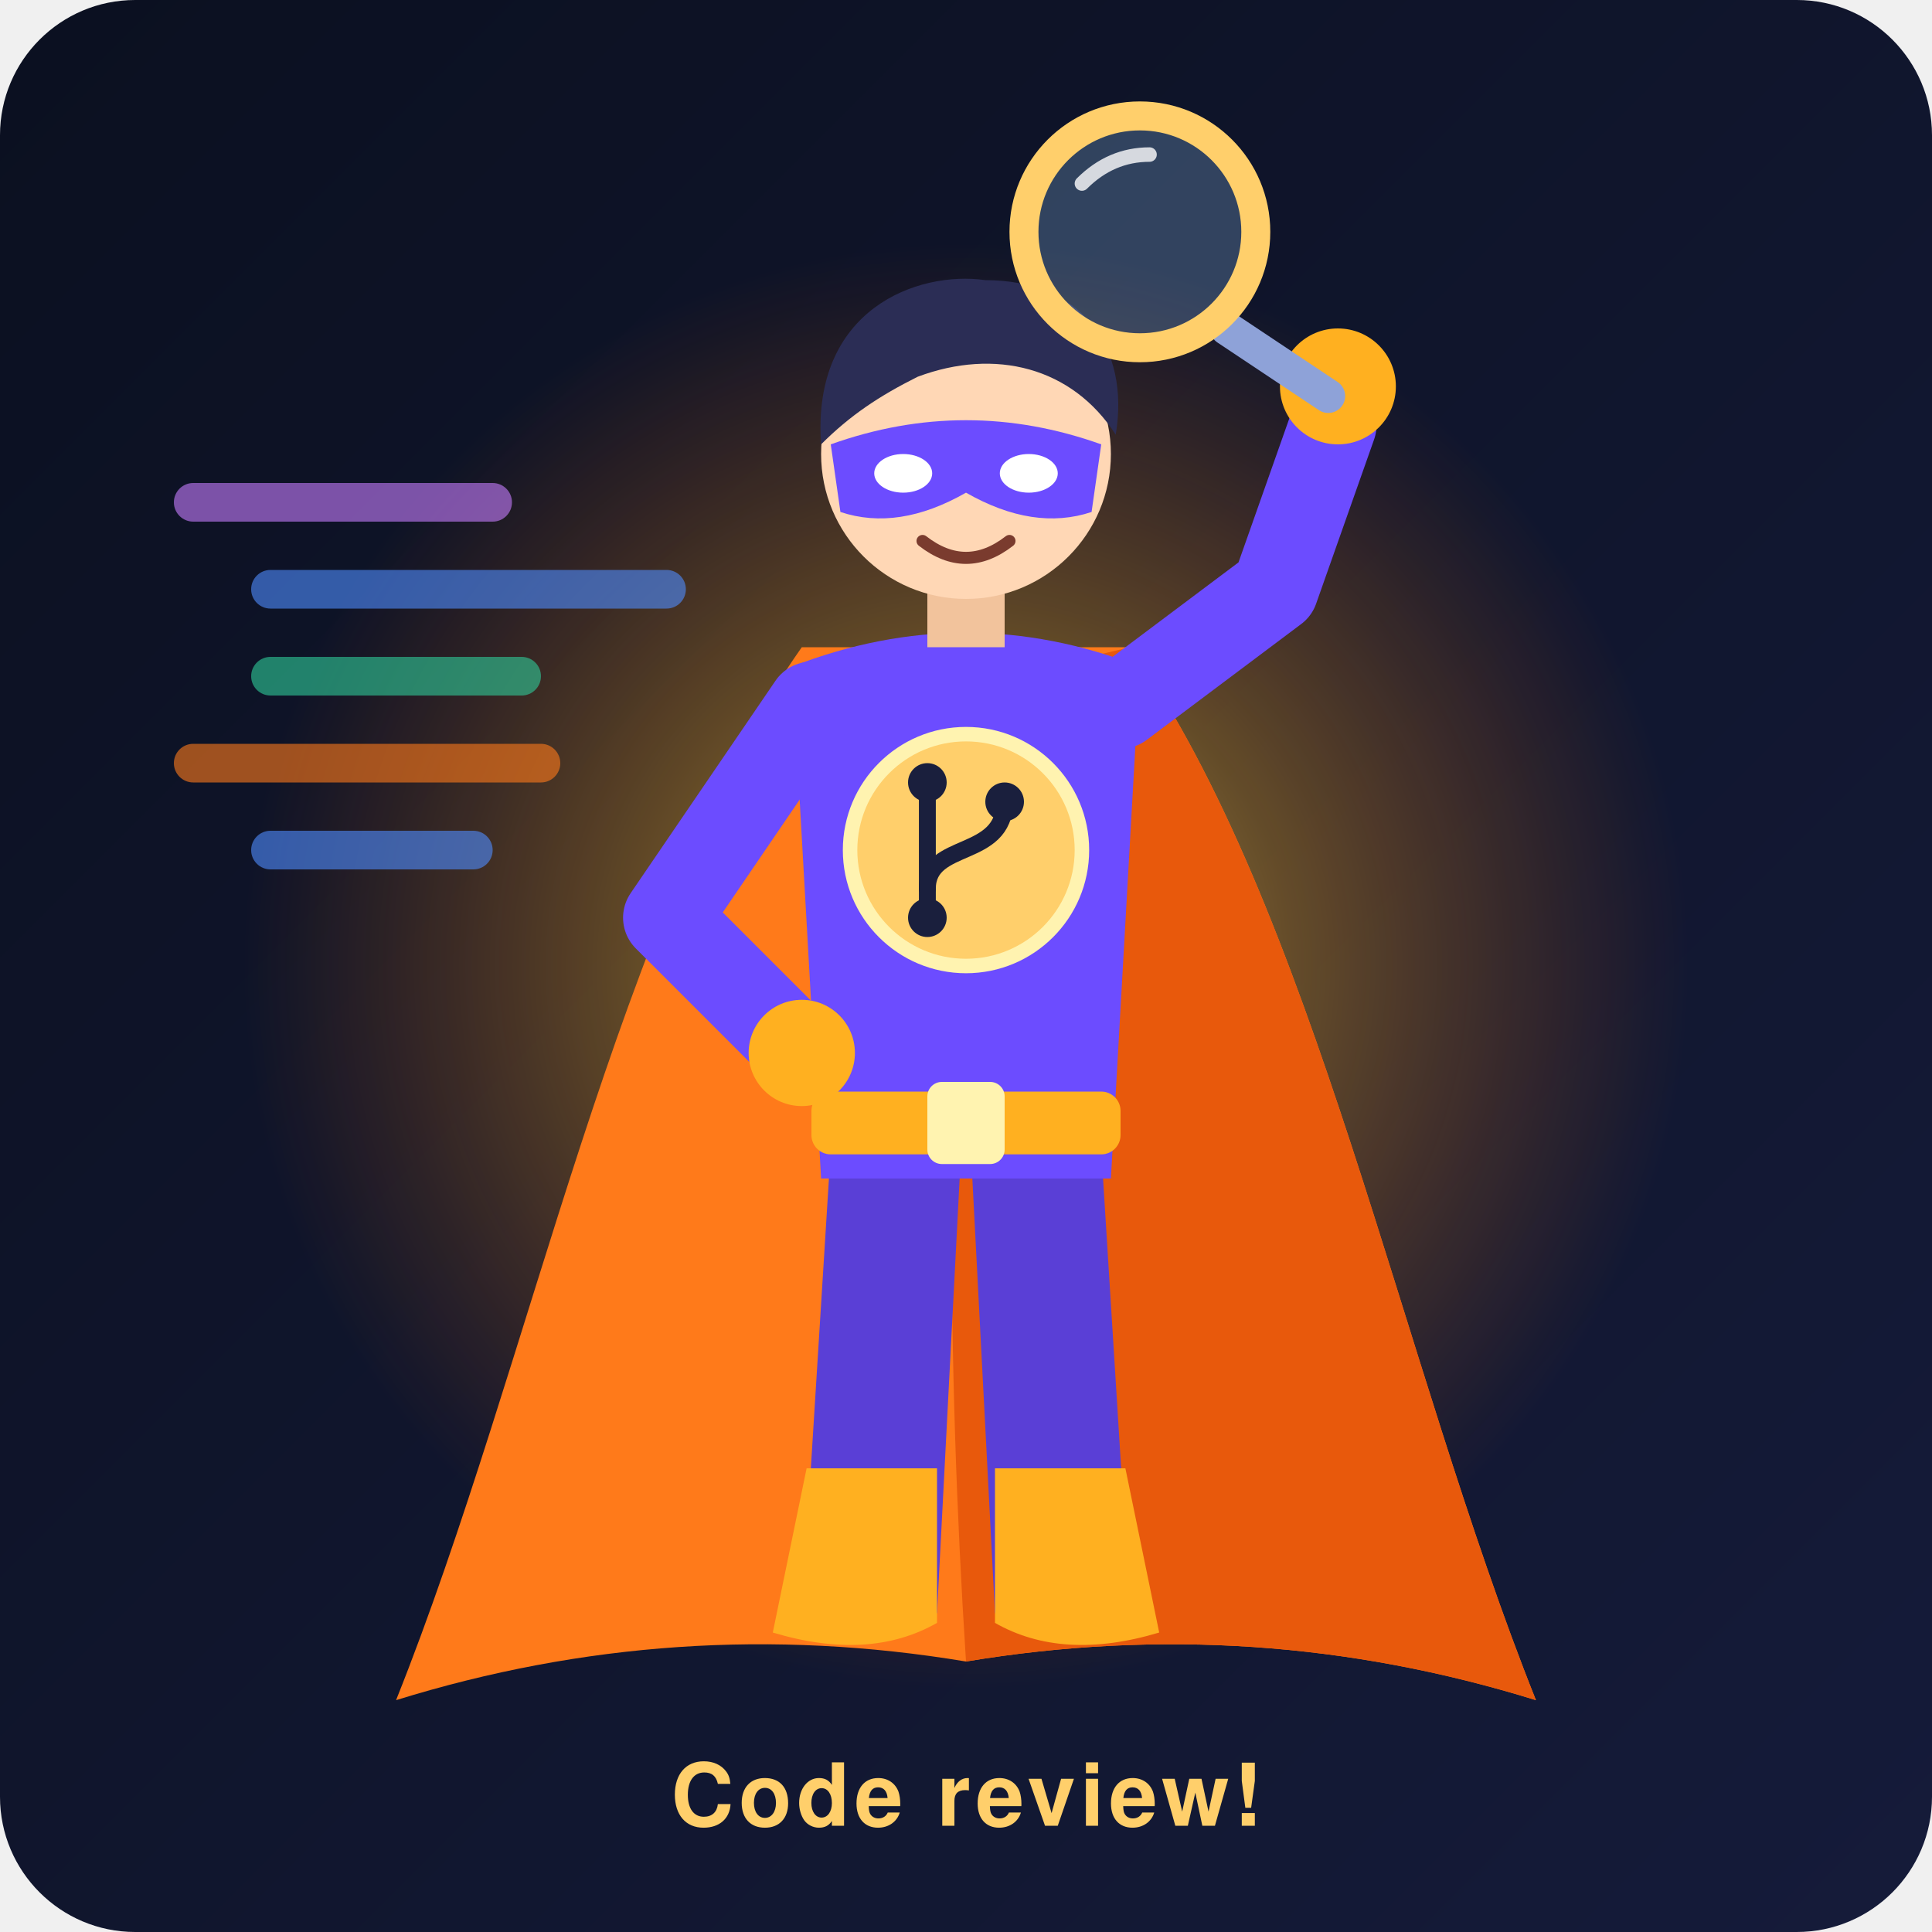
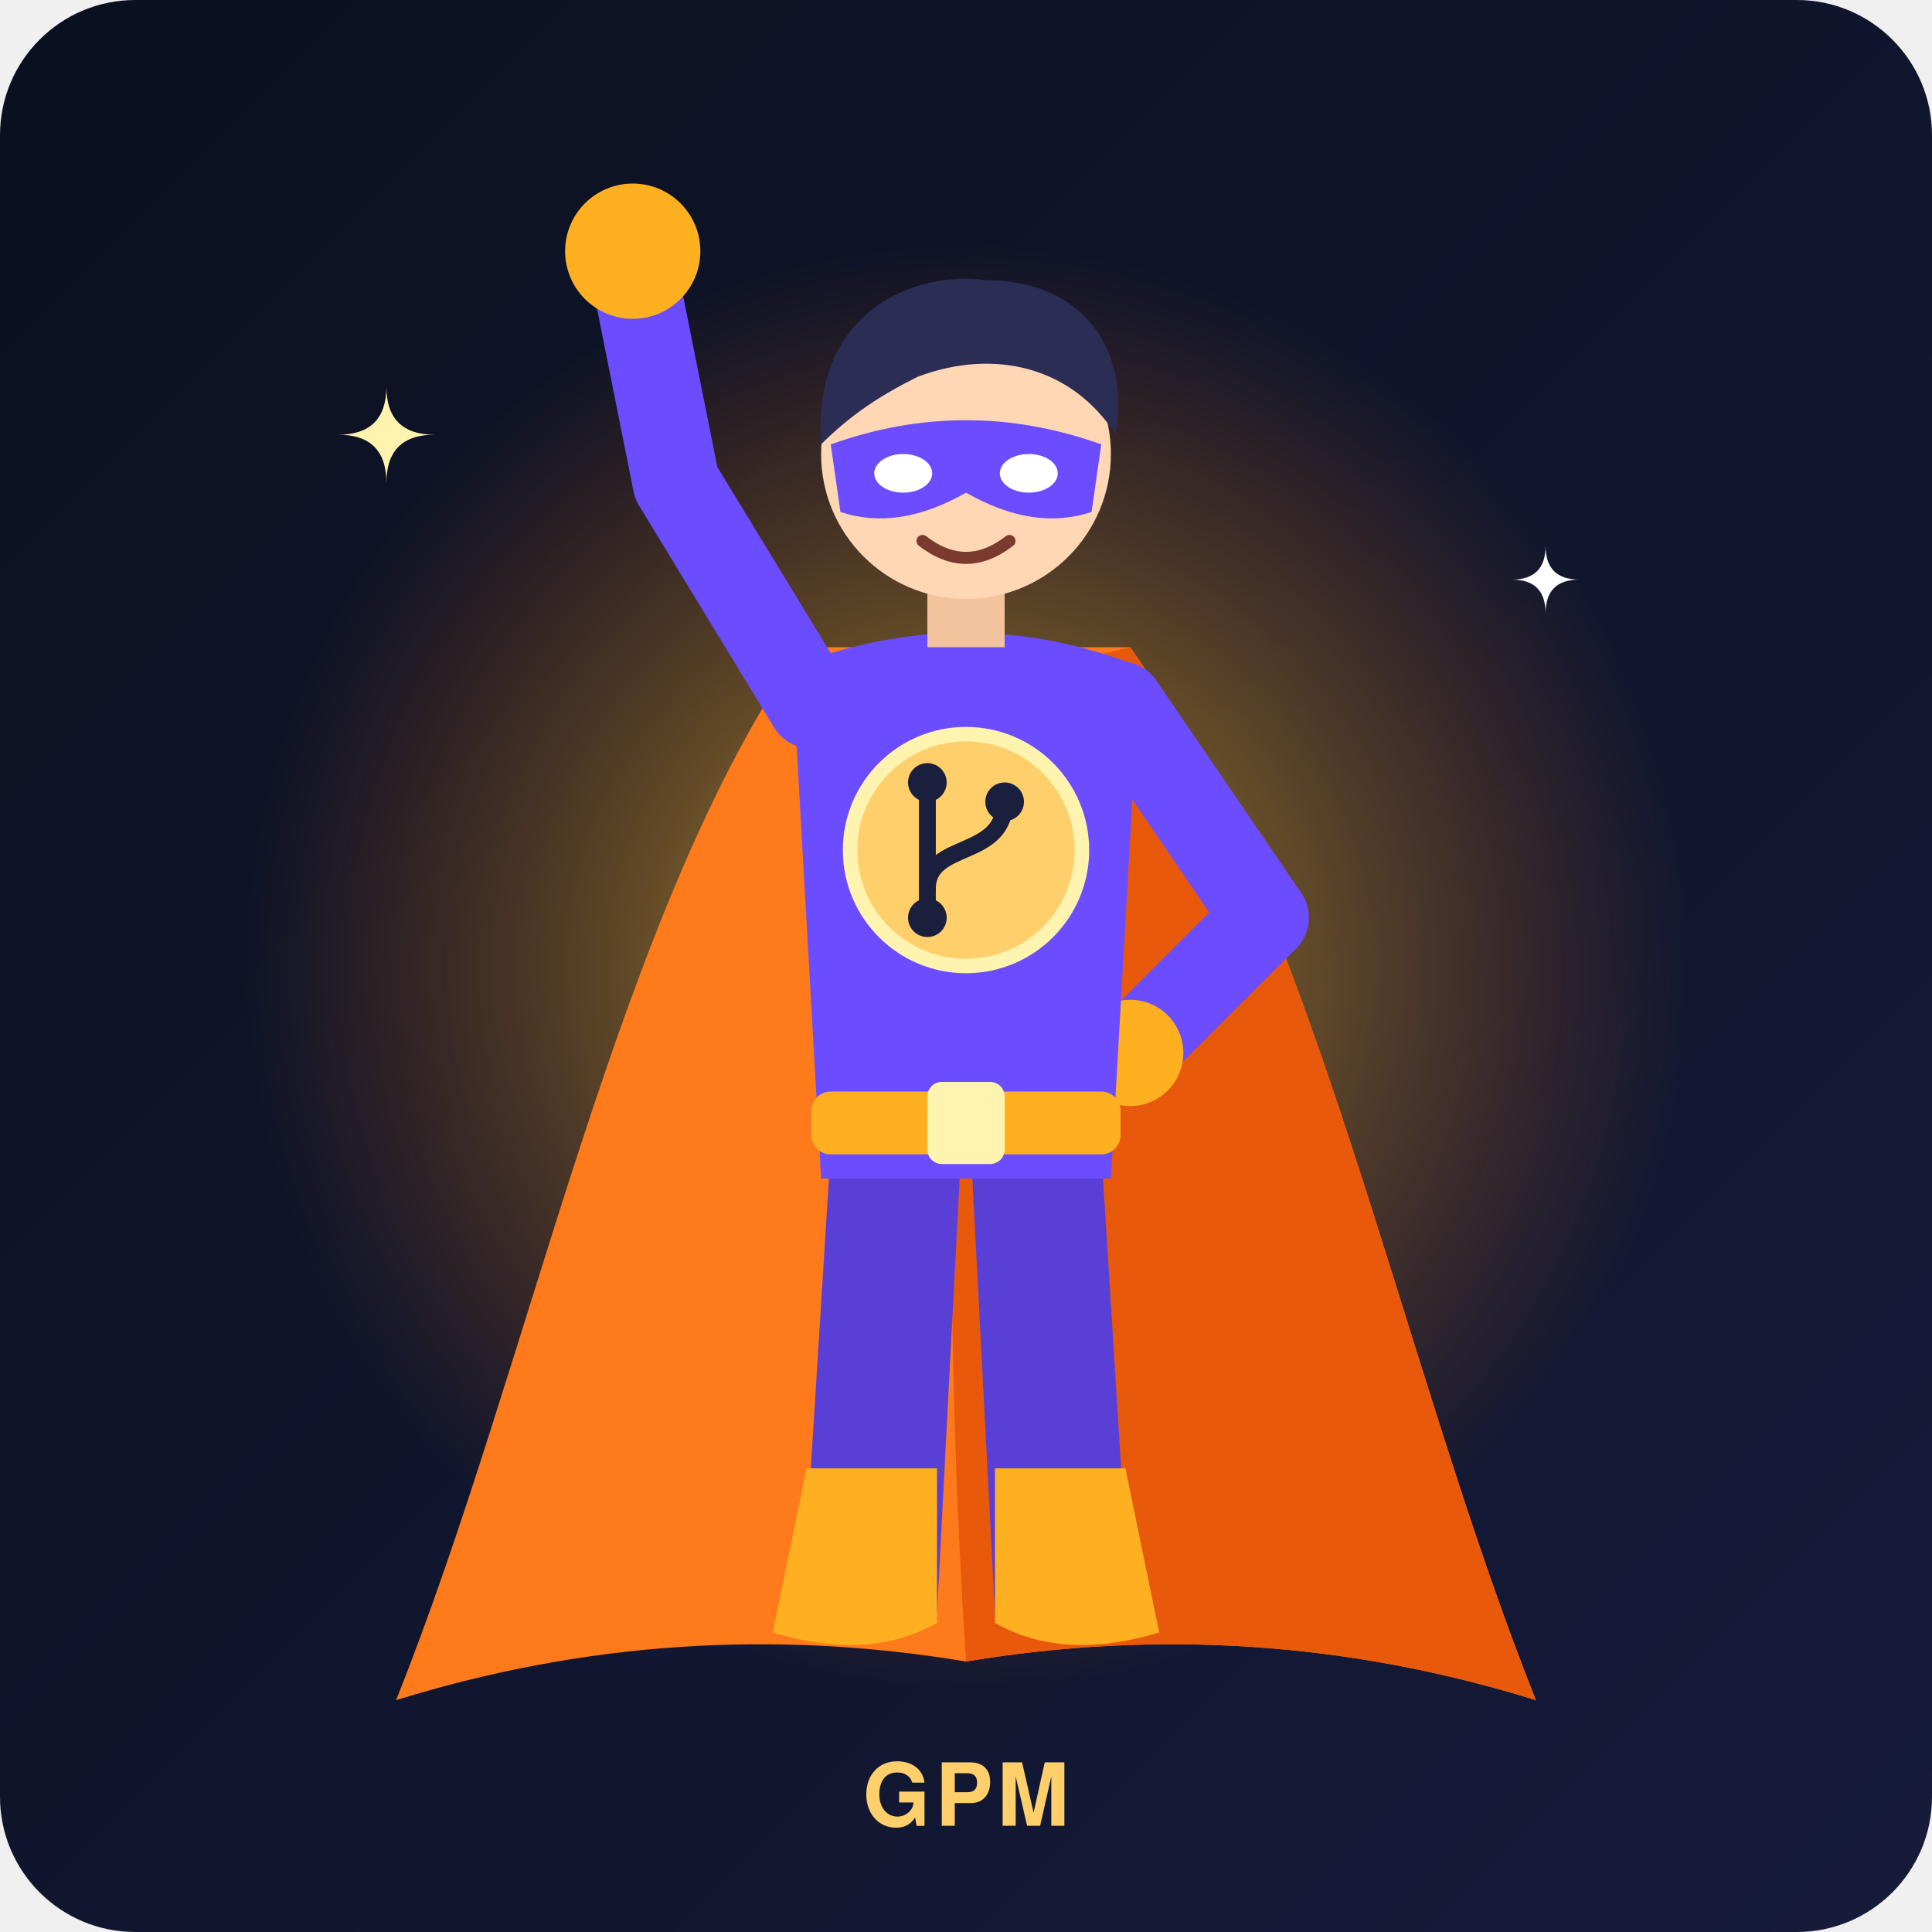
<svg xmlns="http://www.w3.org/2000/svg" viewBox="0 0 400 400" width="400" height="400" role="img" aria-labelledby="title desc">
  <style>
    .glow { transform-origin: 200px 200px; animation: glow 2.4s ease-in-out infinite; }
    .eyes { transform-origin: 600px 146px; animation: blink 4s infinite; }
    .fig { animation: bob 2.4s ease-in-out infinite; }
    .tw { transform-box: fill-box; transform-origin: center; animation: twinkle 1.8s ease-in-out infinite; }
    .tw.b { animation-delay: -0.9s; }
    @keyframes glow { 0%, 100% { transform: scale(0.94); opacity: 0.85; } 50% { transform: scale(1.06); opacity: 1; } }
    @keyframes blink { 0%, 92%, 100% { transform: scaleY(1); } 95% { transform: scaleY(0.1); } }
    @keyframes bob { 0%, 100% { transform: translateY(0); } 50% { transform: translateY(-6px); } }
    @keyframes twinkle { 0%, 100% { transform: scale(0.6); opacity: 0.5; } 50% { transform: scale(1.2); opacity: 1; } }
-     .arm-r { transform-origin: 632px 194px; animation: scan 2.4s ease-in-out infinite; }
-     .lens { transform-origin: 232px 146px; animation: scan-lens 2.4s ease-in-out infinite; }
-     .code rect { animation: read 3s ease-in-out infinite; }
-     .code rect:nth-child(2) { animation-delay: 0.3s; } .code rect:nth-child(3) { animation-delay: 0.6s; }
-     .code rect:nth-child(4) { animation-delay: 0.9s; } .code rect:nth-child(5) { animation-delay: 1.2s; }
-     @keyframes scan { 0%, 100% { transform: rotate(0); } 50% { transform: rotate(-22deg); } }
-     @keyframes scan-lens { 0%, 100% { transform: translateY(0) rotate(0); } 50% { transform: translateY(-6px) rotate(-22deg); } }  /* follows the body bob */
-     @keyframes read { 0%, 60%, 100% { opacity: 0.6; } 30% { opacity: 1; } }
+     .arm-l { transform-origin: 568px 194px; animation: pump 2.4s ease-in-out infinite; }
+     @keyframes pump { 0%, 100% { transform: rotate(0); } 50% { transform: rotate(-7deg); } }
    @media (prefers-reduced-motion: reduce) { * { animation: none !important; } }
  </style>
  <defs>
    <linearGradient id="bg" x1="0" y1="0" x2="1" y2="1">
      <stop offset="0" stop-color="#0b1020" />
      <stop offset="1" stop-color="#151b3a" />
    </linearGradient>
    <radialGradient id="glow" cx="0.5" cy="0.5" r="0.5">
      <stop offset="0" stop-color="#ffe680" stop-opacity="0.7" />
      <stop offset="0.45" stop-color="#ffb020" stop-opacity="0.35" />
      <stop offset="1" stop-color="#ff6a00" stop-opacity="0" />
    </radialGradient>
  </defs>
  <rect width="400" height="400" rx="28" fill="url(#bg)" />
  <circle class="glow" cx="200" cy="200" r="150" fill="url(#glow)" />
-   <g class="code">
-     <rect x="36" y="100" width="70" height="8" rx="4" fill="#c77dff" opacity="0.6" />
-     <rect x="52" y="118" width="90" height="8" rx="4" fill="#4f8cff" opacity="0.6" />
-     <rect x="52" y="136" width="60" height="8" rx="4" fill="#2ecc9a" opacity="0.6" />
-     <rect x="36" y="154" width="80" height="8" rx="4" fill="#ff7a1a" opacity="0.6" />
-     <rect x="52" y="172" width="50" height="8" rx="4" fill="#4f8cff" opacity="0.6" />
-   </g>
+   <path class="tw" d="M80 80 Q80 90 90 90 Q80 90 80 100 Q80 90 70 90 Q80 90 80 80 Z" fill="#fff3b0" />
+   <path class="tw b" d="M320 113 Q320 120 327 120 Q320 120 320 127 Q320 120 313 120 Q320 120 320 113 Z" fill="#ffffff" />
  <g transform="translate(-400 -48)">
    <g class="fig">
      <g class="cape">
        <path d="M566 182 C528 236 510 330 482 400 Q540 382 600 392 Q660 382 718 400 C690 330 672 236 634 182 Z" fill="#ff7a1a" />
        <path d="M600 190 C596 270 596 330 600 392 Q660 382 718 400 C690 330 672 236 634 182 Z" fill="#e8590c" />
      </g>
      <path d="M572 286 L566 382 H594 L599 286 Z" fill="#5a3fd6" />
      <path d="M601 286 L606 382 H634 L628 286 Z" fill="#5a3fd6" />
      <path d="M567 352 H594 L594 384 Q580 392 560 386 Z" fill="#ffb020" />
      <path d="M606 352 H633 L640 386 Q620 392 606 384 Z" fill="#ffb020" />
      <g class="arm-r">
-         <path d="M632 194 L664 170 L676 136" fill="none" stroke="#6c4cff" stroke-width="18" stroke-linecap="round" stroke-linejoin="round" />
-         <circle cx="677" cy="128" r="12" fill="#ffb020" />
+         <path d="M632 194 L662 238 L634 266" fill="none" stroke="#6c4cff" stroke-width="18" stroke-linecap="round" stroke-linejoin="round" />
+         <circle cx="634" cy="266" r="11" fill="#ffb020" />
      </g>
      <path d="M564 186 Q600 172 636 186 L630 292 H570 Z" fill="#6c4cff" />
      <rect x="568" y="274" width="64" height="13" rx="4" fill="#ffb020" />
      <rect x="592" y="272" width="16" height="17" rx="3" fill="#fff3b0" />
      <g class="arm-l">
-         <path d="M568 194 L538 238 L566 266" fill="none" stroke="#6c4cff" stroke-width="18" stroke-linecap="round" stroke-linejoin="round" />
-         <circle cx="566" cy="266" r="11" fill="#ffb020" />
+         <path d="M568 194 L540 148 L532 108" fill="none" stroke="#6c4cff" stroke-width="18" stroke-linecap="round" stroke-linejoin="round" />
+         <circle cx="531" cy="100" r="14" fill="#ffb020" />
      </g>
      <circle cx="600" cy="224" r="24" fill="#ffcf6b" stroke="#fff3b0" stroke-width="3" />
      <g stroke="#1a1f3d" stroke-width="3.5" fill="none" stroke-linecap="round">
        <path d="M592 210 V238" />
        <path d="M608 214 C608 226 592 222 592 232" />
      </g>
      <g fill="#1a1f3d">
        <circle cx="592" cy="210" r="4" />
        <circle cx="592" cy="238" r="4" />
        <circle cx="608" cy="214" r="4" />
      </g>
      <rect x="592" y="166" width="16" height="16" fill="#f2c39c" />
      <circle cx="600" cy="142" r="30" fill="#ffd7b5" />
      <path d="M570 140 C568 112 590 104 604 106 C624 106 634 120 631 138 C622 124 606 120 590 126 C582 130 576 134 570 140 Z" fill="#2b2d55" />
      <path d="M572 140 Q600 130 628 140 L626 154 Q614 158 600 150 Q586 158 574 154 Z" fill="#6c4cff" />
      <g class="eyes">
        <ellipse cx="587" cy="146" rx="6" ry="4" fill="#ffffff" />
        <ellipse cx="613" cy="146" rx="6" ry="4" fill="#ffffff" />
      </g>
      <path d="M591 160 Q600 167 609 160" fill="none" stroke="#7a3b2e" stroke-width="2.5" stroke-linecap="round" />
    </g>
  </g>
-   <g class="lens">
-     <line x1="254" y1="68" x2="275" y2="82" stroke="#8ea2d8" stroke-width="7" stroke-linecap="round" />
-     <circle cx="236" cy="48" r="24" fill="#9fd3ff" fill-opacity="0.25" stroke="#ffcf6b" stroke-width="6" />
-     <path d="M224 38 Q230 32 238 32" stroke="#ffffff" stroke-width="3" fill="none" stroke-linecap="round" opacity="0.8" />
-   </g>
-   <text x="200" y="378" fill="#ffcf6b" font-family="-apple-system, BlinkMacSystemFont, 'Segoe UI', Helvetica, Arial, sans-serif" font-size="18" font-weight="800" text-anchor="middle" letter-spacing="1">Code review!</text>
+   <text x="200" y="378" fill="#ffcf6b" font-family="-apple-system, BlinkMacSystemFont, 'Segoe UI', Helvetica, Arial, sans-serif" font-size="18" font-weight="800" text-anchor="middle" letter-spacing="1">GPM</text>
</svg>
